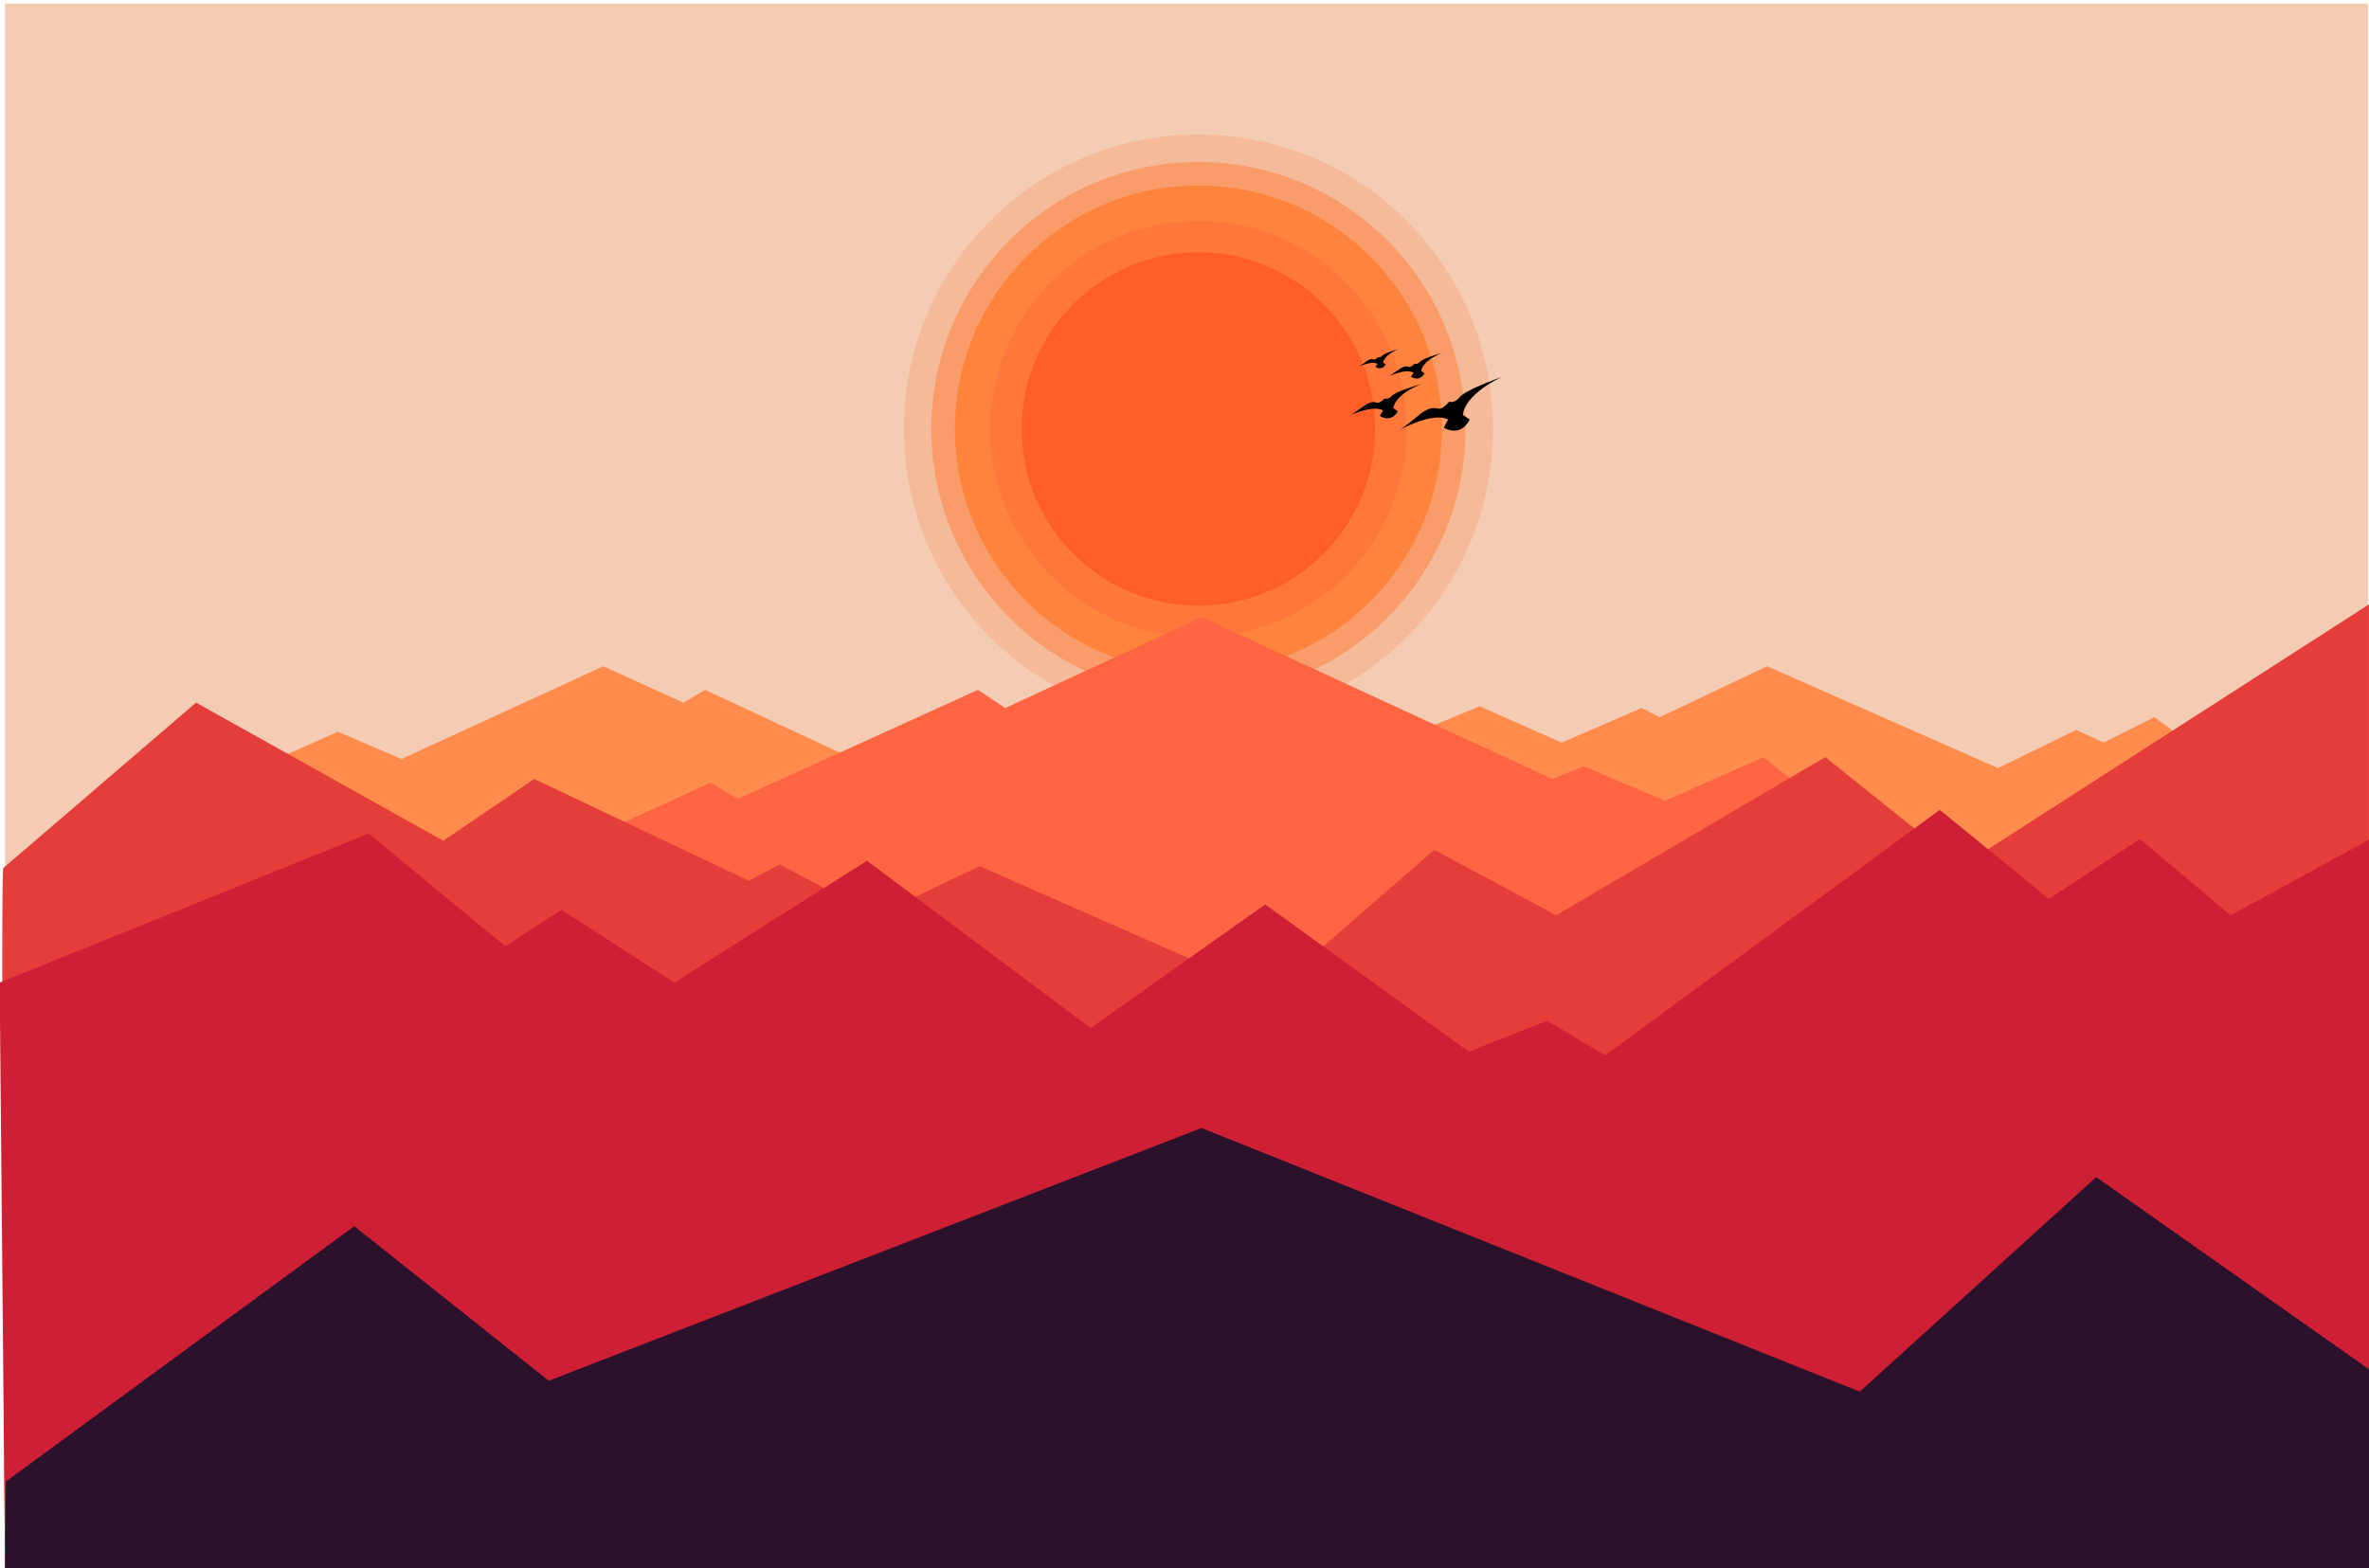
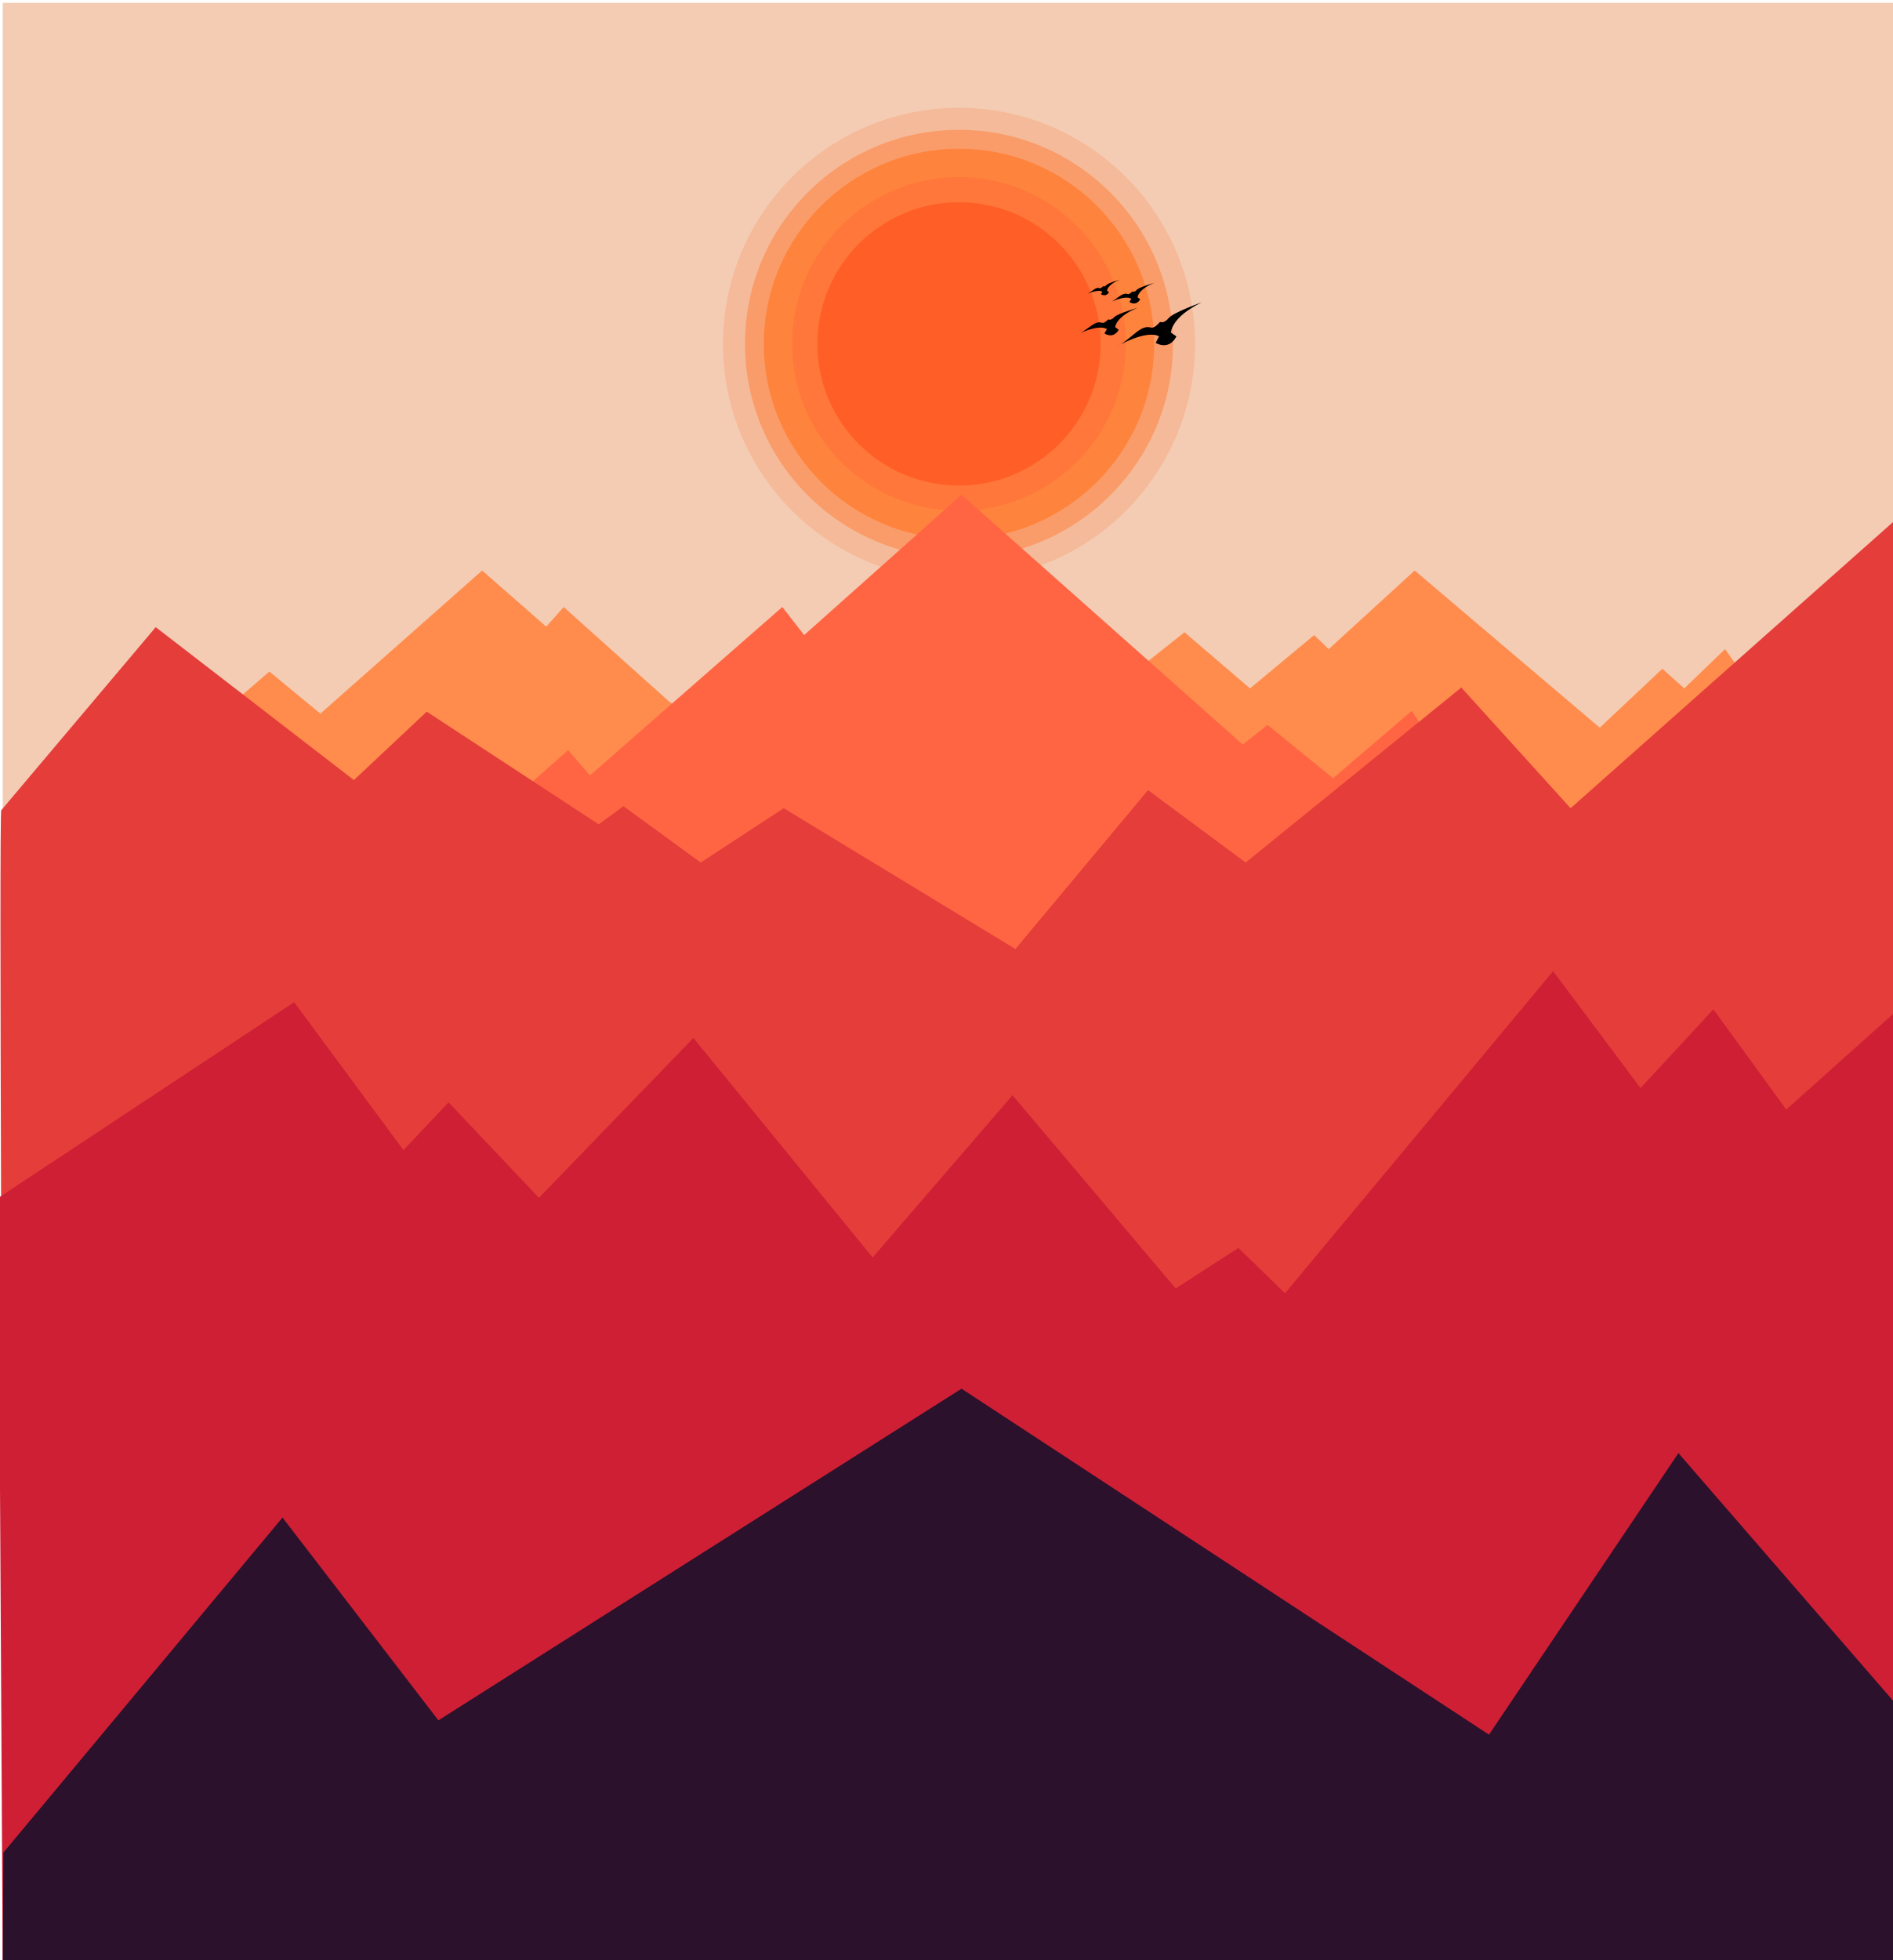
- <svg xmlns="http://www.w3.org/2000/svg" version="1.1" id="Laag_1" x="0px" y="0px" viewBox="0 0 1395.99 924.01" style="enable-background:new 0 0 1395.99 924.01;" xml:space="preserve">
+ <svg xmlns="http://www.w3.org/2000/svg" version="1.1" id="Laag_1" x="0px" y="0px" viewBox="0 0 1391.99 1441.01" style="enable-background:new 0 0 1391.99 1441.01;" xml:space="preserve">
  <style type="text/css">
	.st0{fill:#F4CCB3;}
	.st1{fill:#FF8C4D;}
	.st2{fill:#FF8939;}
	.st3{opacity:0.25;fill:#F9854C;}
	.st4{opacity:0.5;fill:#FF7D39;}
	.st5{opacity:0.75;fill:#FF7339;}
	.st6{fill:#FF5F27;}
	.st7{fill:#FF6543;}
	.st8{fill:#E53D3A;}
	.st9{fill:#CF1F34;}
	.st10{fill:#2B112C;}
</style>
+   <rect x="2.01" y="2.11" class="st0" width="1392.41" height="925.77" />
+   <polygon class="st1" points="157.37,528.81 198.09,493.73 235.59,524.68 354.53,419.45 401.67,460.72 414.53,446.28 492.75,516.43   699.55,601.03 870.99,464.85 919.21,506.11 966.35,466.91 977.07,477.23 1040.29,419.45 1176.37,535 1222.44,491.67 1238.51,506.11   1268.51,477.23 1280.3,493.73 1280.3,1447 137.02,1447 " />
  <g>
-     <rect x="3.01" y="2.11" class="st0" width="1392.41" height="925.77" />
-     <polygon class="st1" points="158.37,449.46 199.09,431.25 236.59,447.32 355.53,392.67 402.67,414.1 415.53,406.6 493.75,443.03    700.55,486.97 871.99,416.25 920.21,437.68 967.35,417.32 978.07,422.68 1041.29,392.67 1177.37,452.68 1223.44,430.18    1239.51,437.68 1269.51,422.68 1281.3,431.25 1281.3,926.28 138.02,926.28  " />
+     <circle class="st2" cx="705.19" cy="252.84" r="143.49" />
    <g>
-       <circle class="st2" cx="706.19" cy="252.84" r="143.49" />
-       <g>
-         <circle class="st3" cx="706.19" cy="252.84" r="173.58" />
-         <circle class="st4" cx="706.19" cy="252.84" r="157.38" />
-         <circle class="st5" cx="706.19" cy="252.84" r="122.66" />
-         <circle class="st6" cx="706.19" cy="252.84" r="104.15" />
-         <path d="M884.7,222.31c0,0-20.89,7.31-24.36,11.59c-3.46,4.28-6.33,2.77-6.33,2.77s-3.46,4.28-5.87,4.23     c-2.41-0.05-4.78-2.51-13.61,5.04c-8.83,7.55-11.75,8.46-11.75,8.46s20.99-12.14,30.54-7.12l-2.51,4.78c0,0,9.53,6.22,15.29-4.77     l-4.05-2.73C862.07,244.54,861.8,233.44,884.7,222.31z" />
-         <path d="M837.33,226.41c0,0-14.45,4.05-16.98,6.79s-4.4,1.6-4.4,1.6s-2.53,2.74-4.16,2.61c-1.63-0.14-3.12-1.9-9.43,2.83     c-6.3,4.73-8.31,5.22-8.31,5.22s14.72-7.31,20.97-3.51l-1.9,3.12c0,0,6.18,4.62,10.55-2.57l-2.62-2.02     C821.06,240.48,821.36,232.95,837.33,226.41z" />
-         <path d="M849.71,208c0,0-10.86,3.04-12.76,5.1c-1.9,2.06-3.31,1.2-3.31,1.2s-1.9,2.06-3.12,1.96c-1.22-0.1-2.35-1.43-7.08,2.12     c-4.73,3.55-6.24,3.92-6.24,3.92s11.06-5.49,15.76-2.64l-1.43,2.35c0,0,4.64,3.47,7.93-1.93l-1.97-1.52     C837.49,218.57,837.71,212.92,849.71,208z" />
-         <path d="M824.26,205.68c0,0-8.17,2.29-9.6,3.84s-2.49,0.91-2.49,0.91s-1.43,1.55-2.35,1.48c-0.92-0.08-1.77-1.08-5.33,1.6     s-4.7,2.95-4.7,2.95s8.33-4.13,11.86-1.98l-1.08,1.77c0,0,3.5,2.61,5.97-1.45l-1.48-1.14     C815.06,213.64,815.22,209.39,824.26,205.68z" />
-       </g>
+       <circle class="st3" cx="705.19" cy="252.84" r="173.58" />
+       <circle class="st4" cx="705.19" cy="252.84" r="157.38" />
+       <circle class="st5" cx="705.19" cy="252.84" r="122.66" />
+       <circle class="st6" cx="705.19" cy="252.84" r="104.15" />
+       <path d="M883.7,222.31c0,0-20.89,7.31-24.36,11.59c-3.46,4.28-6.33,2.77-6.33,2.77s-3.46,4.28-5.87,4.23    c-2.41-0.05-4.78-2.51-13.61,5.04c-8.83,7.55-11.75,8.46-11.75,8.46s20.99-12.14,30.54-7.12l-2.51,4.78c0,0,9.53,6.22,15.29-4.77    l-4.05-2.73C861.07,244.54,860.8,233.44,883.7,222.31z" />
+       <path d="M836.33,226.41c0,0-14.45,4.05-16.98,6.79s-4.4,1.6-4.4,1.6s-2.53,2.74-4.16,2.61c-1.63-0.14-3.12-1.9-9.43,2.83    c-6.3,4.73-8.31,5.22-8.31,5.22s14.72-7.31,20.97-3.51l-1.9,3.12c0,0,6.18,4.62,10.55-2.57l-2.62-2.02    C820.06,240.48,820.36,232.95,836.33,226.41z" />
+       <path d="M848.71,208c0,0-10.86,3.04-12.76,5.1c-1.9,2.06-3.31,1.2-3.31,1.2s-1.9,2.06-3.12,1.96c-1.22-0.1-2.35-1.43-7.08,2.12    c-4.73,3.55-6.24,3.92-6.24,3.92s11.06-5.49,15.76-2.64l-1.43,2.35c0,0,4.64,3.47,7.93-1.93l-1.97-1.52    C836.49,218.57,836.71,212.92,848.71,208z" />
+       <path d="M823.26,205.68c0,0-8.17,2.29-9.6,3.84s-2.49,0.91-2.49,0.91s-1.43,1.55-2.35,1.48c-0.92-0.08-1.77-1.08-5.33,1.6    s-4.7,2.95-4.7,2.95s8.33-4.13,11.86-1.98l-1.08,1.77c0,0,3.5,2.61,5.97-1.45l-1.48-1.14    C814.06,213.64,814.22,209.39,823.26,205.68z" />
    </g>
-     <polygon class="st7" points="367.32,484.82 418.75,461.25 434.82,470.89 576.26,406.6 592.33,417.32 708.05,363.74 914.85,459.11    933.07,451.61 981.28,471.96 1039.14,446.25 1055.22,459.11 1055.22,925.21 364.1,925.21  " />
-     <path class="st8" d="M1.94,511.61l113.58-97.51l145.72,81.43l53.57-36.43l126.44,60l18.22-9.64l56.79,30l61.08-28.93l170.37,75   l97.51-84.65l71.79,38.57l158.58-93.22l80.36,64.29l240.02-154.3v570.04H3.01C3.01,926.28,0.12,509.8,1.94,511.61z" />
-     <polygon class="st9" points="-0.21,579.11 217.31,491.25 297.67,557.68 330.88,536.25 397.32,579.11 510.9,507.32 642.69,605.9    745.55,533.04 865.56,619.83 911.64,601.62 945.92,621.97 1143.08,477.32 1207.37,529.83 1260.94,494.47 1314.52,539.47    1396.24,494.82 1396.24,926.28 3.01,926.28  " />
-     <polygon class="st10" points="3.47,873.17 208.73,722.69 323.38,813.77 708.05,664.83 1095.93,820.2 1235.23,693.76 1399.79,809.7    1399.79,926.28 3.01,926.28  " />
  </g>
+   <polygon class="st7" points="366.32,596.9 417.75,551.51 433.82,570.08 575.26,446.28 591.33,466.91 707.05,363.74 913.85,547.38   932.07,532.94 980.28,572.14 1038.14,522.62 1054.22,547.38 1054.22,1444.94 363.1,1444.94 " />
+   <path class="st8" d="M0.94,595.68L114.51,461.1L260.24,573.5l53.57-50.28l126.44,82.82l18.22-13.31l56.79,41.41l61.08-39.93  L746.7,697.72l97.51-116.83l71.79,53.24l158.58-128.66l80.36,88.73l240.02-212.96V1168H2.01C2.01,1168-0.88,593.18,0.94,595.68z" />
+   <polygon class="st9" points="-1.21,880.65 216.31,736.8 296.67,845.56 329.88,810.48 396.32,880.65 509.9,763.12 641.69,924.5   744.55,805.22 864.56,947.31 910.64,917.48 944.92,950.81 1142.08,714 1206.37,799.95 1259.94,742.07 1313.52,815.74   1395.24,742.65 1395.24,1449 2.01,1449 " />
+   <polygon class="st10" points="2.47,1362.06 207.73,1115.71 322.38,1264.81 707.05,1020.98 1094.93,1275.34 1234.23,1068.34   1398.79,1258.15 1398.79,1449 2.01,1449 " />
</svg>
